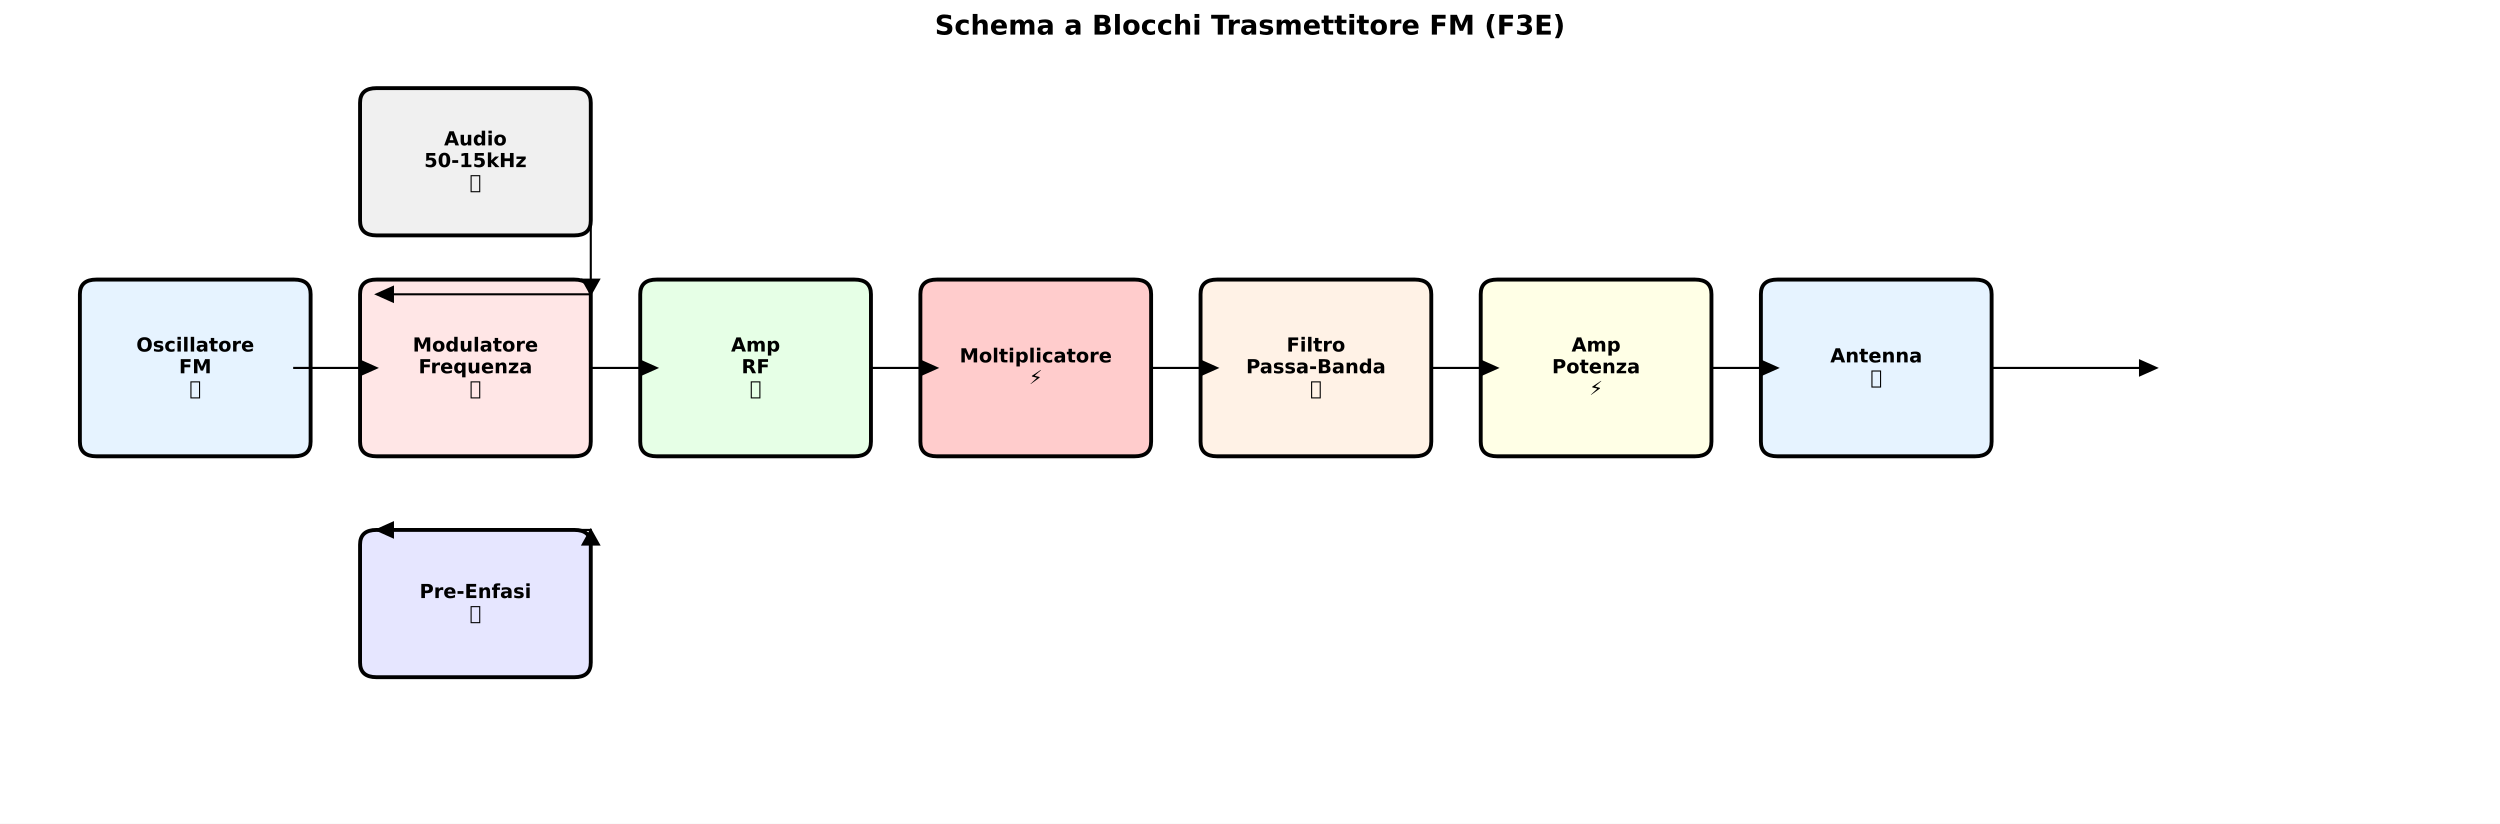
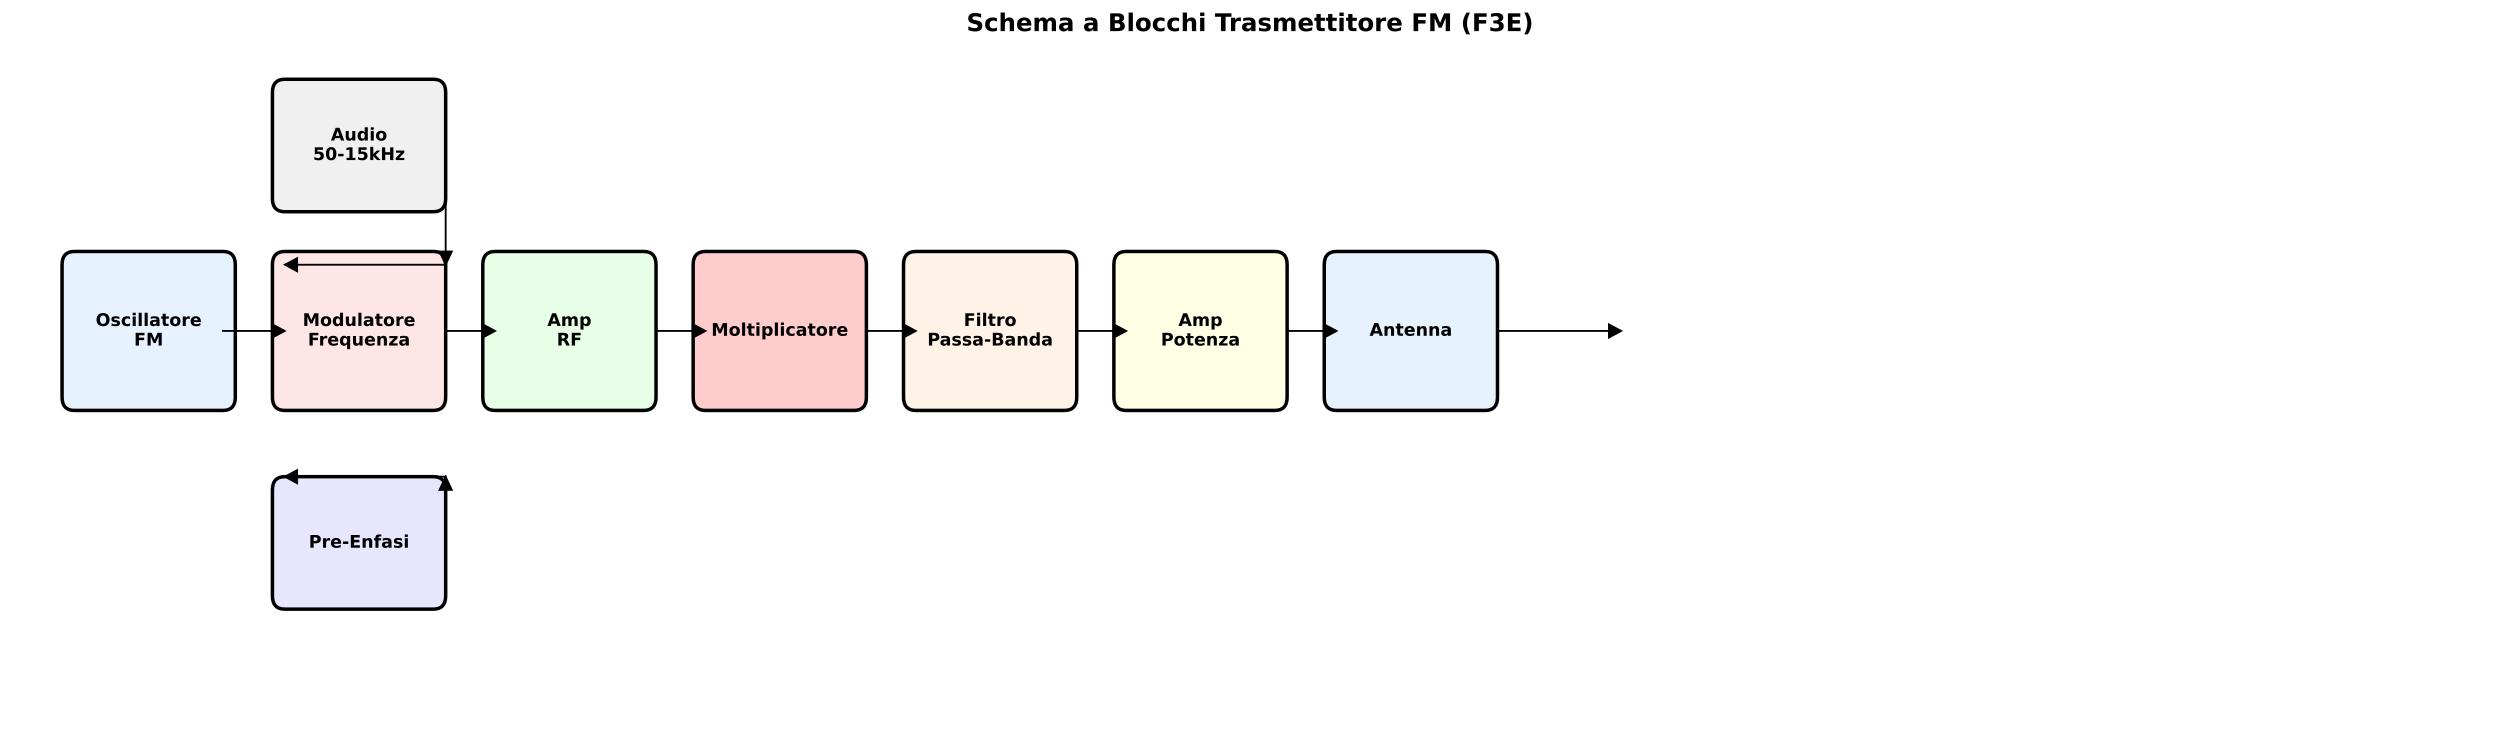
- <svg xmlns="http://www.w3.org/2000/svg" xmlns:xlink="http://www.w3.org/1999/xlink" width="1288.8pt" height="424.638pt" viewBox="0 0 1288.8 424.638" version="1.1">
+ <svg xmlns="http://www.w3.org/2000/svg" xmlns:xlink="http://www.w3.org/1999/xlink" width="1432.8pt" height="424.638pt" viewBox="0 0 1432.8 424.638" version="1.1">
  <defs>
    <style type="text/css">*{stroke-linejoin: round; stroke-linecap: butt}</style>
  </defs>
  <g id="figure_1">
    <g id="patch_1">
-       <path d="M 0 424.638  L 1288.8 424.638  L 1288.8 0  L 0 0  z " style="fill: #ffffff" />
+       <path d="M 0 424.638  L 1432.8 424.638  L 1432.8 0  L 0 0  z " style="fill: #ffffff" />
    </g>
    <g id="axes_1">
      <g id="patch_2">
-         <path d="M 49.68 235.23  L 151.632 235.23  Q 160.128 235.23 160.128 227.638  L 160.128 151.718  Q 160.128 144.126 151.632 144.126  L 49.68 144.126  Q 41.184 144.126 41.184 151.718  L 41.184 227.638  Q 41.184 235.23 49.68 235.23  z " clip-path="url(#pfd928cba92)" style="fill: #e6f3ff; stroke: #000000; stroke-width: 2; stroke-linejoin: miter" />
+         <path d="M 42.66 235.23  L 127.764 235.23  Q 134.856 235.23 134.856 227.638  L 134.856 151.718  Q 134.856 144.126 127.764 144.126  L 42.66 144.126  Q 35.568 144.126 35.568 151.718  L 35.568 227.638  Q 35.568 235.23 42.66 235.23  z " clip-path="url(#p40f483fea5)" style="fill: #e6f3ff; stroke: #000000; stroke-width: 2; stroke-linejoin: miter" />
      </g>
      <g id="patch_3">
-         <path d="M 194.112 235.23  L 296.064 235.23  Q 304.56 235.23 304.56 227.638  L 304.56 151.718  Q 304.56 144.126 296.064 144.126  L 194.112 144.126  Q 185.616 144.126 185.616 151.718  L 185.616 227.638  Q 185.616 235.23 194.112 235.23  z " clip-path="url(#pfd928cba92)" style="fill: #ffe6e6; stroke: #000000; stroke-width: 2; stroke-linejoin: miter" />
+         <path d="M 163.224 235.23  L 248.328 235.23  Q 255.42 235.23 255.42 227.638  L 255.42 151.718  Q 255.42 144.126 248.328 144.126  L 163.224 144.126  Q 156.132 144.126 156.132 151.718  L 156.132 227.638  Q 156.132 235.23 163.224 235.23  z " clip-path="url(#p40f483fea5)" style="fill: #ffe6e6; stroke: #000000; stroke-width: 2; stroke-linejoin: miter" />
      </g>
      <g id="patch_4">
-         <path d="M 338.544 235.23  L 440.496 235.23  Q 448.992 235.23 448.992 227.638  L 448.992 151.718  Q 448.992 144.126 440.496 144.126  L 338.544 144.126  Q 330.048 144.126 330.048 151.718  L 330.048 227.638  Q 330.048 235.23 338.544 235.23  z " clip-path="url(#pfd928cba92)" style="fill: #e6ffe6; stroke: #000000; stroke-width: 2; stroke-linejoin: miter" />
+         <path d="M 283.788 235.23  L 368.892 235.23  Q 375.984 235.23 375.984 227.638  L 375.984 151.718  Q 375.984 144.126 368.892 144.126  L 283.788 144.126  Q 276.696 144.126 276.696 151.718  L 276.696 227.638  Q 276.696 235.23 283.788 235.23  z " clip-path="url(#p40f483fea5)" style="fill: #e6ffe6; stroke: #000000; stroke-width: 2; stroke-linejoin: miter" />
      </g>
      <g id="patch_5">
-         <path d="M 482.976 235.23  L 584.928 235.23  Q 593.424 235.23 593.424 227.638  L 593.424 151.718  Q 593.424 144.126 584.928 144.126  L 482.976 144.126  Q 474.48 144.126 474.48 151.718  L 474.48 227.638  Q 474.48 235.23 482.976 235.23  z " clip-path="url(#pfd928cba92)" style="fill: #ffcccc; stroke: #000000; stroke-width: 2; stroke-linejoin: miter" />
+         <path d="M 404.352 235.23  L 489.456 235.23  Q 496.548 235.23 496.548 227.638  L 496.548 151.718  Q 496.548 144.126 489.456 144.126  L 404.352 144.126  Q 397.26 144.126 397.26 151.718  L 397.26 227.638  Q 397.26 235.23 404.352 235.23  z " clip-path="url(#p40f483fea5)" style="fill: #ffcccc; stroke: #000000; stroke-width: 2; stroke-linejoin: miter" />
      </g>
      <g id="patch_6">
-         <path d="M 627.408 235.23  L 729.36 235.23  Q 737.856 235.23 737.856 227.638  L 737.856 151.718  Q 737.856 144.126 729.36 144.126  L 627.408 144.126  Q 618.912 144.126 618.912 151.718  L 618.912 227.638  Q 618.912 235.23 627.408 235.23  z " clip-path="url(#pfd928cba92)" style="fill: #fff2e6; stroke: #000000; stroke-width: 2; stroke-linejoin: miter" />
+         <path d="M 524.916 235.23  L 610.02 235.23  Q 617.112 235.23 617.112 227.638  L 617.112 151.718  Q 617.112 144.126 610.02 144.126  L 524.916 144.126  Q 517.824 144.126 517.824 151.718  L 517.824 227.638  Q 517.824 235.23 524.916 235.23  z " clip-path="url(#p40f483fea5)" style="fill: #fff2e6; stroke: #000000; stroke-width: 2; stroke-linejoin: miter" />
      </g>
      <g id="patch_7">
-         <path d="M 771.84 235.23  L 873.792 235.23  Q 882.288 235.23 882.288 227.638  L 882.288 151.718  Q 882.288 144.126 873.792 144.126  L 771.84 144.126  Q 763.344 144.126 763.344 151.718  L 763.344 227.638  Q 763.344 235.23 771.84 235.23  z " clip-path="url(#pfd928cba92)" style="fill: #ffffe6; stroke: #000000; stroke-width: 2; stroke-linejoin: miter" />
+         <path d="M 645.48 235.23  L 730.584 235.23  Q 737.676 235.23 737.676 227.638  L 737.676 151.718  Q 737.676 144.126 730.584 144.126  L 645.48 144.126  Q 638.388 144.126 638.388 151.718  L 638.388 227.638  Q 638.388 235.23 645.48 235.23  z " clip-path="url(#p40f483fea5)" style="fill: #ffffe6; stroke: #000000; stroke-width: 2; stroke-linejoin: miter" />
      </g>
      <g id="patch_8">
-         <path d="M 916.272 235.23  L 1018.224 235.23  Q 1026.72 235.23 1026.72 227.638  L 1026.72 151.718  Q 1026.72 144.126 1018.224 144.126  L 916.272 144.126  Q 907.776 144.126 907.776 151.718  L 907.776 227.638  Q 907.776 235.23 916.272 235.23  z " clip-path="url(#pfd928cba92)" style="fill: #e6f3ff; stroke: #000000; stroke-width: 2; stroke-linejoin: miter" />
+         <path d="M 766.044 235.23  L 851.148 235.23  Q 858.24 235.23 858.24 227.638  L 858.24 151.718  Q 858.24 144.126 851.148 144.126  L 766.044 144.126  Q 758.952 144.126 758.952 151.718  L 758.952 227.638  Q 758.952 235.23 766.044 235.23  z " clip-path="url(#p40f483fea5)" style="fill: #e6f3ff; stroke: #000000; stroke-width: 2; stroke-linejoin: miter" />
      </g>
      <g id="patch_9">
-         <path d="M 194.112 121.35  L 296.064 121.35  Q 304.56 121.35 304.56 113.758  L 304.56 53.022  Q 304.56 45.43 296.064 45.43  L 194.112 45.43  Q 185.616 45.43 185.616 53.022  L 185.616 113.758  Q 185.616 121.35 194.112 121.35  z " clip-path="url(#pfd928cba92)" style="fill: #f0f0f0; stroke: #000000; stroke-width: 2; stroke-linejoin: miter" />
+         <path d="M 163.224 121.35  L 248.328 121.35  Q 255.42 121.35 255.42 113.758  L 255.42 53.022  Q 255.42 45.43 248.328 45.43  L 163.224 45.43  Q 156.132 45.43 156.132 53.022  L 156.132 113.758  Q 156.132 121.35 163.224 121.35  z " clip-path="url(#p40f483fea5)" style="fill: #f0f0f0; stroke: #000000; stroke-width: 2; stroke-linejoin: miter" />
      </g>
      <g id="patch_10">
-         <path d="M 194.112 349.11  L 296.064 349.11  Q 304.56 349.11 304.56 341.518  L 304.56 280.782  Q 304.56 273.19 296.064 273.19  L 194.112 273.19  Q 185.616 273.19 185.616 280.782  L 185.616 341.518  Q 185.616 349.11 194.112 349.11  z " clip-path="url(#pfd928cba92)" style="fill: #e6e6ff; stroke: #000000; stroke-width: 2; stroke-linejoin: miter" />
+         <path d="M 163.224 349.11  L 248.328 349.11  Q 255.42 349.11 255.42 341.518  L 255.42 280.782  Q 255.42 273.19 248.328 273.19  L 163.224 273.19  Q 156.132 273.19 156.132 280.782  L 156.132 341.518  Q 156.132 349.11 163.224 349.11  z " clip-path="url(#p40f483fea5)" style="fill: #e6e6ff; stroke: #000000; stroke-width: 2; stroke-linejoin: miter" />
      </g>
      <g id="patch_11">
-         <path d="M 194.112 189.678  L 185.616 193.474  L 185.616 189.716  L 151.632 189.716  L 151.632 189.64  L 185.616 189.64  L 185.616 185.882  z " clip-path="url(#pfd928cba92)" style="stroke: #000000; stroke-linejoin: miter" />
+         <path d="M 163.224 189.678  L 156.132 193.474  L 156.132 189.716  L 127.764 189.716  L 127.764 189.64  L 156.132 189.64  L 156.132 185.882  z " clip-path="url(#p40f483fea5)" style="stroke: #000000; stroke-linejoin: miter" />
      </g>
      <g id="patch_12">
-         <path d="M 338.544 189.678  L 330.048 193.474  L 330.048 189.716  L 304.56 189.716  L 304.56 189.64  L 330.048 189.64  L 330.048 185.882  z " clip-path="url(#pfd928cba92)" style="stroke: #000000; stroke-linejoin: miter" />
+         <path d="M 283.788 189.678  L 276.696 193.474  L 276.696 189.716  L 255.42 189.716  L 255.42 189.64  L 276.696 189.64  L 276.696 185.882  z " clip-path="url(#p40f483fea5)" style="stroke: #000000; stroke-linejoin: miter" />
      </g>
      <g id="patch_13">
-         <path d="M 482.976 189.678  L 474.48 193.474  L 474.48 189.716  L 448.992 189.716  L 448.992 189.64  L 474.48 189.64  L 474.48 185.882  z " clip-path="url(#pfd928cba92)" style="stroke: #000000; stroke-linejoin: miter" />
+         <path d="M 404.352 189.678  L 397.26 193.474  L 397.26 189.716  L 375.984 189.716  L 375.984 189.64  L 397.26 189.64  L 397.26 185.882  z " clip-path="url(#p40f483fea5)" style="stroke: #000000; stroke-linejoin: miter" />
      </g>
      <g id="patch_14">
-         <path d="M 627.408 189.678  L 618.912 193.474  L 618.912 189.716  L 593.424 189.716  L 593.424 189.64  L 618.912 189.64  L 618.912 185.882  z " clip-path="url(#pfd928cba92)" style="stroke: #000000; stroke-linejoin: miter" />
+         <path d="M 524.916 189.678  L 517.824 193.474  L 517.824 189.716  L 496.548 189.716  L 496.548 189.64  L 517.824 189.64  L 517.824 185.882  z " clip-path="url(#p40f483fea5)" style="stroke: #000000; stroke-linejoin: miter" />
      </g>
      <g id="patch_15">
-         <path d="M 771.84 189.678  L 763.344 193.474  L 763.344 189.716  L 737.856 189.716  L 737.856 189.64  L 763.344 189.64  L 763.344 185.882  z " clip-path="url(#pfd928cba92)" style="stroke: #000000; stroke-linejoin: miter" />
+         <path d="M 645.48 189.678  L 638.388 193.474  L 638.388 189.716  L 617.112 189.716  L 617.112 189.64  L 638.388 189.64  L 638.388 185.882  z " clip-path="url(#p40f483fea5)" style="stroke: #000000; stroke-linejoin: miter" />
      </g>
      <g id="patch_16">
-         <path d="M 916.272 189.678  L 907.776 193.474  L 907.776 189.716  L 882.288 189.716  L 882.288 189.64  L 907.776 189.64  L 907.776 185.882  z " clip-path="url(#pfd928cba92)" style="stroke: #000000; stroke-linejoin: miter" />
+         <path d="M 766.044 189.678  L 758.952 193.474  L 758.952 189.716  L 737.676 189.716  L 737.676 189.64  L 758.952 189.64  L 758.952 185.882  z " clip-path="url(#p40f483fea5)" style="stroke: #000000; stroke-linejoin: miter" />
      </g>
      <g id="patch_17">
-         <path d="M 1111.68 189.678  L 1103.184 193.474  L 1103.184 189.716  L 1026.72 189.716  L 1026.72 189.64  L 1103.184 189.64  L 1103.184 185.882  z " clip-path="url(#pfd928cba92)" style="stroke: #000000; stroke-linejoin: miter" />
+         <path d="M 929.16 189.678  L 922.068 193.474  L 922.068 189.716  L 858.24 189.716  L 858.24 189.64  L 922.068 189.64  L 922.068 185.882  z " clip-path="url(#p40f483fea5)" style="stroke: #000000; stroke-linejoin: miter" />
      </g>
      <g id="patch_18">
-         <path d="M 304.56 151.718  L 300.312 144.126  L 304.518 144.126  L 304.518 83.39  L 304.602 83.39  L 304.602 144.126  L 308.808 144.126  z " clip-path="url(#pfd928cba92)" style="stroke: #000000; stroke-linejoin: miter" />
+         <path d="M 255.42 151.718  L 251.874 144.126  L 255.385 144.126  L 255.385 83.39  L 255.455 83.39  L 255.455 144.126  L 258.966 144.126  z " clip-path="url(#p40f483fea5)" style="stroke: #000000; stroke-linejoin: miter" />
      </g>
      <g id="patch_19">
-         <path d="M 194.112 151.718  L 202.608 147.922  L 202.608 151.68  L 304.56 151.68  L 304.56 151.756  L 202.608 151.756  L 202.608 155.514  z " clip-path="url(#pfd928cba92)" style="stroke: #000000; stroke-linejoin: miter" />
+         <path d="M 163.224 151.718  L 170.316 147.922  L 170.316 151.68  L 255.42 151.68  L 255.42 151.756  L 170.316 151.756  L 170.316 155.514  z " clip-path="url(#p40f483fea5)" style="stroke: #000000; stroke-linejoin: miter" />
      </g>
      <g id="patch_20">
-         <path d="M 304.56 273.19  L 308.808 280.782  L 304.602 280.782  L 304.602 311.15  L 304.518 311.15  L 304.518 280.782  L 300.312 280.782  z " clip-path="url(#pfd928cba92)" style="stroke: #000000; stroke-linejoin: miter" />
+         <path d="M 255.42 273.19  L 258.966 280.782  L 255.455 280.782  L 255.455 311.15  L 255.385 311.15  L 255.385 280.782  L 251.874 280.782  z " clip-path="url(#p40f483fea5)" style="stroke: #000000; stroke-linejoin: miter" />
      </g>
      <g id="patch_21">
-         <path d="M 194.112 273.19  L 202.608 269.394  L 202.608 273.152  L 304.56 273.152  L 304.56 273.228  L 202.608 273.228  L 202.608 276.986  z " clip-path="url(#pfd928cba92)" style="stroke: #000000; stroke-linejoin: miter" />
+         <path d="M 163.224 273.19  L 170.316 269.394  L 170.316 273.152  L 255.42 273.152  L 255.42 273.228  L 170.316 273.228  L 170.316 276.986  z " clip-path="url(#p40f483fea5)" style="stroke: #000000; stroke-linejoin: miter" />
      </g>
      <g id="text_1">
-         <g transform="translate(70.26694 181.2394) scale(0.1 -0.1)">
+         <g transform="translate(54.82294 186.8383) scale(0.1 -0.1)">
          <defs>
            <path id="DejaVuSans-Bold-4f" d="M 2719 3878  Q 2169 3878 1866 3472  Q 1563 3066 1563 2328  Q 1563 1594 1866 1187  Q 2169 781 2719 781  Q 3272 781 3575 1187  Q 3878 1594 3878 2328  Q 3878 3066 3575 3472  Q 3272 3878 2719 3878  z M 2719 4750  Q 3844 4750 4481 4106  Q 5119 3463 5119 2328  Q 5119 1197 4481 553  Q 3844 -91 2719 -91  Q 1597 -91 958 553  Q 319 1197 319 2328  Q 319 3463 958 4106  Q 1597 4750 2719 4750  z " transform="scale(0.015625)" />
            <path id="DejaVuSans-Bold-73" d="M 3272 3391  L 3272 2541  Q 2913 2691 2578 2766  Q 2244 2841 1947 2841  Q 1628 2841 1473 2761  Q 1319 2681 1319 2516  Q 1319 2381 1436 2309  Q 1553 2238 1856 2203  L 2053 2175  Q 2913 2066 3209 1816  Q 3506 1566 3506 1031  Q 3506 472 3093 190  Q 2681 -91 1863 -91  Q 1516 -91 1145 -36  Q 775 19 384 128  L 384 978  Q 719 816 1070 734  Q 1422 653 1784 653  Q 2113 653 2278 743  Q 2444 834 2444 1013  Q 2444 1163 2330 1236  Q 2216 1309 1875 1350  L 1678 1375  Q 931 1469 631 1722  Q 331 1975 331 2491  Q 331 3047 712 3315  Q 1094 3584 1881 3584  Q 2191 3584 2531 3537  Q 2872 3491 3272 3391  z " transform="scale(0.015625)" />
            <path id="DejaVuSans-Bold-63" d="M 3366 3391  L 3366 2478  Q 3138 2634 2908 2709  Q 2678 2784 2431 2784  Q 1963 2784 1702 2511  Q 1441 2238 1441 1747  Q 1441 1256 1702 982  Q 1963 709 2431 709  Q 2694 709 2930 787  Q 3166 866 3366 1019  L 3366 103  Q 3103 6 2833 -42  Q 2563 -91 2291 -91  Q 1344 -91 809 395  Q 275 881 275 1747  Q 275 2613 809 3098  Q 1344 3584 2291 3584  Q 2566 3584 2833 3536  Q 3100 3488 3366 3391  z " transform="scale(0.015625)" />
            <path id="DejaVuSans-Bold-69" d="M 538 3500  L 1656 3500  L 1656 0  L 538 0  L 538 3500  z M 538 4863  L 1656 4863  L 1656 3950  L 538 3950  L 538 4863  z " transform="scale(0.015625)" />
            <path id="DejaVuSans-Bold-6c" d="M 538 4863  L 1656 4863  L 1656 0  L 538 0  L 538 4863  z " transform="scale(0.015625)" />
            <path id="DejaVuSans-Bold-61" d="M 2106 1575  Q 1756 1575 1579 1456  Q 1403 1338 1403 1106  Q 1403 894 1545 773  Q 1688 653 1941 653  Q 2256 653 2472 879  Q 2688 1106 2688 1447  L 2688 1575  L 2106 1575  z M 3816 1997  L 3816 0  L 2688 0  L 2688 519  Q 2463 200 2181 54  Q 1900 -91 1497 -91  Q 953 -91 614 226  Q 275 544 275 1050  Q 275 1666 698 1953  Q 1122 2241 2028 2241  L 2688 2241  L 2688 2328  Q 2688 2594 2478 2717  Q 2269 2841 1825 2841  Q 1466 2841 1156 2769  Q 847 2697 581 2553  L 581 3406  Q 941 3494 1303 3539  Q 1666 3584 2028 3584  Q 2975 3584 3395 3211  Q 3816 2838 3816 1997  z " transform="scale(0.015625)" />
            <path id="DejaVuSans-Bold-74" d="M 1759 4494  L 1759 3500  L 2913 3500  L 2913 2700  L 1759 2700  L 1759 1216  Q 1759 972 1856 886  Q 1953 800 2241 800  L 2816 800  L 2816 0  L 1856 0  Q 1194 0 917 276  Q 641 553 641 1216  L 641 2700  L 84 2700  L 84 3500  L 641 3500  L 641 4494  L 1759 4494  z " transform="scale(0.015625)" />
            <path id="DejaVuSans-Bold-6f" d="M 2203 2784  Q 1831 2784 1636 2517  Q 1441 2250 1441 1747  Q 1441 1244 1636 976  Q 1831 709 2203 709  Q 2569 709 2762 976  Q 2956 1244 2956 1747  Q 2956 2250 2762 2517  Q 2569 2784 2203 2784  z M 2203 3584  Q 3106 3584 3614 3096  Q 4122 2609 4122 1747  Q 4122 884 3614 396  Q 3106 -91 2203 -91  Q 1297 -91 786 396  Q 275 884 275 1747  Q 275 2609 786 3096  Q 1297 3584 2203 3584  z " transform="scale(0.015625)" />
            <path id="DejaVuSans-Bold-72" d="M 3138 2547  Q 2991 2616 2845 2648  Q 2700 2681 2553 2681  Q 2122 2681 1889 2404  Q 1656 2128 1656 1613  L 1656 0  L 538 0  L 538 3500  L 1656 3500  L 1656 2925  Q 1872 3269 2151 3426  Q 2431 3584 2822 3584  Q 2878 3584 2943 3579  Q 3009 3575 3134 3559  L 3138 2547  z " transform="scale(0.015625)" />
            <path id="DejaVuSans-Bold-65" d="M 4031 1759  L 4031 1441  L 1416 1441  Q 1456 1047 1700 850  Q 1944 653 2381 653  Q 2734 653 3104 758  Q 3475 863 3866 1075  L 3866 213  Q 3469 63 3072 -14  Q 2675 -91 2278 -91  Q 1328 -91 801 392  Q 275 875 275 1747  Q 275 2603 792 3093  Q 1309 3584 2216 3584  Q 3041 3584 3536 3087  Q 4031 2591 4031 1759  z M 2881 2131  Q 2881 2450 2695 2645  Q 2509 2841 2209 2841  Q 1884 2841 1681 2658  Q 1478 2475 1428 2131  L 2881 2131  z " transform="scale(0.015625)" />
          </defs>
          <use xlink:href="#DejaVuSans-Bold-4f" />
          <use xlink:href="#DejaVuSans-Bold-73" transform="translate(85.00977 0)" />
          <use xlink:href="#DejaVuSans-Bold-63" transform="translate(144.5312 0)" />
          <use xlink:href="#DejaVuSans-Bold-69" transform="translate(203.8086 0)" />
          <use xlink:href="#DejaVuSans-Bold-6c" transform="translate(238.0859 0)" />
          <use xlink:href="#DejaVuSans-Bold-6c" transform="translate(272.3633 0)" />
          <use xlink:href="#DejaVuSans-Bold-61" transform="translate(306.6406 0)" />
          <use xlink:href="#DejaVuSans-Bold-74" transform="translate(374.1211 0)" />
          <use xlink:href="#DejaVuSans-Bold-6f" transform="translate(421.9238 0)" />
          <use xlink:href="#DejaVuSans-Bold-72" transform="translate(490.625 0)" />
          <use xlink:href="#DejaVuSans-Bold-65" transform="translate(539.9414 0)" />
        </g>
-         <g transform="translate(92.26459 192.4372) scale(0.1 -0.1)">
+         <g transform="translate(76.82059 198.0361) scale(0.1 -0.1)">
          <defs>
            <path id="DejaVuSans-Bold-46" d="M 588 4666  L 3834 4666  L 3834 3756  L 1791 3756  L 1791 2888  L 3713 2888  L 3713 1978  L 1791 1978  L 1791 0  L 588 0  L 588 4666  z " transform="scale(0.015625)" />
            <path id="DejaVuSans-Bold-4d" d="M 588 4666  L 2119 4666  L 3181 2169  L 4250 4666  L 5778 4666  L 5778 0  L 4641 0  L 4641 3413  L 3566 897  L 2803 897  L 1728 3413  L 1728 0  L 588 0  L 588 4666  z " transform="scale(0.015625)" />
          </defs>
          <use xlink:href="#DejaVuSans-Bold-46" />
          <use xlink:href="#DejaVuSans-Bold-4d" transform="translate(68.31055 0)" />
        </g>
-         <g transform="translate(97.65522 203.635) scale(0.1 -0.1)">
-           <defs>
-             <path id="DejaVuSans-Bold-1f4e1" d="M 319 -1131  L 319 4513  L 3519 4513  L 3519 -1131  L 319 -1131  z M 678 -775  L 3163 -775  L 3163 4153  L 678 4153  L 678 -775  z " transform="scale(0.015625)" />
-           </defs>
-           <use xlink:href="#DejaVuSans-Bold-1f4e1" />
-         </g>
      </g>
      <g id="text_2">
-         <g transform="translate(212.7685 181.2394) scale(0.1 -0.1)">
+         <g transform="translate(173.4565 186.8383) scale(0.1 -0.1)">
          <defs>
            <path id="DejaVuSans-Bold-64" d="M 2919 2988  L 2919 4863  L 4044 4863  L 4044 0  L 2919 0  L 2919 506  Q 2688 197 2409 53  Q 2131 -91 1766 -91  Q 1119 -91 703 423  Q 288 938 288 1747  Q 288 2556 703 3070  Q 1119 3584 1766 3584  Q 2128 3584 2408 3439  Q 2688 3294 2919 2988  z M 2181 722  Q 2541 722 2730 984  Q 2919 1247 2919 1747  Q 2919 2247 2730 2509  Q 2541 2772 2181 2772  Q 1825 2772 1636 2509  Q 1447 2247 1447 1747  Q 1447 1247 1636 984  Q 1825 722 2181 722  z " transform="scale(0.015625)" />
            <path id="DejaVuSans-Bold-75" d="M 500 1363  L 500 3500  L 1625 3500  L 1625 3150  Q 1625 2866 1622 2436  Q 1619 2006 1619 1863  Q 1619 1441 1641 1255  Q 1663 1069 1716 984  Q 1784 875 1895 815  Q 2006 756 2150 756  Q 2500 756 2700 1025  Q 2900 1294 2900 1772  L 2900 3500  L 4019 3500  L 4019 0  L 2900 0  L 2900 506  Q 2647 200 2364 54  Q 2081 -91 1741 -91  Q 1134 -91 817 281  Q 500 653 500 1363  z " transform="scale(0.015625)" />
          </defs>
          <use xlink:href="#DejaVuSans-Bold-4d" />
          <use xlink:href="#DejaVuSans-Bold-6f" transform="translate(99.51172 0)" />
          <use xlink:href="#DejaVuSans-Bold-64" transform="translate(168.2129 0)" />
          <use xlink:href="#DejaVuSans-Bold-75" transform="translate(239.7949 0)" />
          <use xlink:href="#DejaVuSans-Bold-6c" transform="translate(310.9863 0)" />
          <use xlink:href="#DejaVuSans-Bold-61" transform="translate(345.2637 0)" />
          <use xlink:href="#DejaVuSans-Bold-74" transform="translate(412.7441 0)" />
          <use xlink:href="#DejaVuSans-Bold-6f" transform="translate(460.5469 0)" />
          <use xlink:href="#DejaVuSans-Bold-72" transform="translate(529.248 0)" />
          <use xlink:href="#DejaVuSans-Bold-65" transform="translate(578.5645 0)" />
        </g>
-         <g transform="translate(215.7607 192.4372) scale(0.1 -0.1)">
+         <g transform="translate(176.4487 198.0361) scale(0.1 -0.1)">
          <defs>
            <path id="DejaVuSans-Bold-71" d="M 2181 2772  Q 1825 2772 1636 2509  Q 1447 2247 1447 1747  Q 1447 1247 1636 984  Q 1825 722 2181 722  Q 2541 722 2730 984  Q 2919 1247 2919 1747  Q 2919 2247 2730 2509  Q 2541 2772 2181 2772  z M 2919 506  Q 2688 197 2409 53  Q 2131 -91 1766 -91  Q 1119 -91 703 423  Q 288 938 288 1747  Q 288 2556 703 3067  Q 1119 3578 1766 3578  Q 2131 3578 2409 3434  Q 2688 3291 2919 2981  L 2919 3500  L 4044 3500  L 4044 -1331  L 2919 -1331  L 2919 506  z " transform="scale(0.015625)" />
            <path id="DejaVuSans-Bold-6e" d="M 4056 2131  L 4056 0  L 2931 0  L 2931 347  L 2931 1631  Q 2931 2084 2911 2256  Q 2891 2428 2841 2509  Q 2775 2619 2662 2680  Q 2550 2741 2406 2741  Q 2056 2741 1856 2470  Q 1656 2200 1656 1722  L 1656 0  L 538 0  L 538 3500  L 1656 3500  L 1656 2988  Q 1909 3294 2193 3439  Q 2478 3584 2822 3584  Q 3428 3584 3742 3212  Q 4056 2841 4056 2131  z " transform="scale(0.015625)" />
            <path id="DejaVuSans-Bold-7a" d="M 366 3500  L 3419 3500  L 3419 2719  L 1575 800  L 3419 800  L 3419 0  L 288 0  L 288 781  L 2131 2700  L 366 2700  L 366 3500  z " transform="scale(0.015625)" />
          </defs>
          <use xlink:href="#DejaVuSans-Bold-46" />
          <use xlink:href="#DejaVuSans-Bold-72" transform="translate(61.93555 0)" />
          <use xlink:href="#DejaVuSans-Bold-65" transform="translate(111.252 0)" />
          <use xlink:href="#DejaVuSans-Bold-71" transform="translate(179.0742 0)" />
          <use xlink:href="#DejaVuSans-Bold-75" transform="translate(250.6562 0)" />
          <use xlink:href="#DejaVuSans-Bold-65" transform="translate(321.8477 0)" />
          <use xlink:href="#DejaVuSans-Bold-6e" transform="translate(389.6699 0)" />
          <use xlink:href="#DejaVuSans-Bold-7a" transform="translate(460.8613 0)" />
          <use xlink:href="#DejaVuSans-Bold-61" transform="translate(519.0645 0)" />
        </g>
-         <g transform="translate(242.0872 203.635) scale(0.1 -0.1)">
-           <defs>
-             <path id="DejaVuSans-Bold-1f504" d="M 319 -1131  L 319 4513  L 3519 4513  L 3519 -1131  L 319 -1131  z M 678 -775  L 3163 -775  L 3163 4153  L 678 4153  L 678 -775  z " transform="scale(0.015625)" />
-           </defs>
-           <use xlink:href="#DejaVuSans-Bold-1f504" />
-         </g>
      </g>
      <g id="text_3">
-         <g transform="translate(376.8614 181.2394) scale(0.1 -0.1)">
+         <g transform="translate(313.6814 186.8383) scale(0.1 -0.1)">
          <defs>
            <path id="DejaVuSans-Bold-41" d="M 3419 850  L 1538 850  L 1241 0  L 31 0  L 1759 4666  L 3194 4666  L 4922 0  L 3713 0  L 3419 850  z M 1838 1716  L 3116 1716  L 2478 3572  L 1838 1716  z " transform="scale(0.015625)" />
            <path id="DejaVuSans-Bold-6d" d="M 3781 2919  Q 3994 3244 4286 3414  Q 4578 3584 4928 3584  Q 5531 3584 5847 3212  Q 6163 2841 6163 2131  L 6163 0  L 5038 0  L 5038 1825  Q 5041 1866 5042 1909  Q 5044 1953 5044 2034  Q 5044 2406 4934 2573  Q 4825 2741 4581 2741  Q 4263 2741 4089 2478  Q 3916 2216 3909 1719  L 3909 0  L 2784 0  L 2784 1825  Q 2784 2406 2684 2573  Q 2584 2741 2328 2741  Q 2006 2741 1831 2477  Q 1656 2213 1656 1722  L 1656 0  L 531 0  L 531 3500  L 1656 3500  L 1656 2988  Q 1863 3284 2130 3434  Q 2397 3584 2719 3584  Q 3081 3584 3359 3409  Q 3638 3234 3781 2919  z " transform="scale(0.015625)" />
            <path id="DejaVuSans-Bold-70" d="M 1656 506  L 1656 -1331  L 538 -1331  L 538 3500  L 1656 3500  L 1656 2988  Q 1888 3294 2169 3439  Q 2450 3584 2816 3584  Q 3463 3584 3878 3070  Q 4294 2556 4294 1747  Q 4294 938 3878 423  Q 3463 -91 2816 -91  Q 2450 -91 2169 54  Q 1888 200 1656 506  z M 2400 2772  Q 2041 2772 1848 2508  Q 1656 2244 1656 1747  Q 1656 1250 1848 986  Q 2041 722 2400 722  Q 2759 722 2948 984  Q 3138 1247 3138 1747  Q 3138 2247 2948 2509  Q 2759 2772 2400 2772  z " transform="scale(0.015625)" />
          </defs>
          <use xlink:href="#DejaVuSans-Bold-41" />
          <use xlink:href="#DejaVuSans-Bold-6d" transform="translate(77.39258 0)" />
          <use xlink:href="#DejaVuSans-Bold-70" transform="translate(181.5918 0)" />
        </g>
-         <g transform="translate(382.2544 192.4372) scale(0.1 -0.1)">
+         <g transform="translate(319.0744 198.0361) scale(0.1 -0.1)">
          <defs>
            <path id="DejaVuSans-Bold-52" d="M 2297 2597  Q 2675 2597 2839 2737  Q 3003 2878 3003 3200  Q 3003 3519 2839 3656  Q 2675 3794 2297 3794  L 1791 3794  L 1791 2597  L 2297 2597  z M 1791 1766  L 1791 0  L 588 0  L 588 4666  L 2425 4666  Q 3347 4666 3776 4356  Q 4206 4047 4206 3378  Q 4206 2916 3982 2619  Q 3759 2322 3309 2181  Q 3556 2125 3751 1926  Q 3947 1728 4147 1325  L 4800 0  L 3519 0  L 2950 1159  Q 2778 1509 2601 1637  Q 2425 1766 2131 1766  L 1791 1766  z " transform="scale(0.015625)" />
          </defs>
          <use xlink:href="#DejaVuSans-Bold-52" />
          <use xlink:href="#DejaVuSans-Bold-46" transform="translate(77.00195 0)" />
        </g>
-         <g transform="translate(386.5192 203.635) scale(0.1 -0.1)">
-           <defs>
-             <path id="DejaVuSans-Bold-1f4c8" d="M 319 -1131  L 319 4513  L 3519 4513  L 3519 -1131  L 319 -1131  z M 678 -775  L 3163 -775  L 3163 4153  L 678 4153  L 678 -775  z " transform="scale(0.015625)" />
-           </defs>
-           <use xlink:href="#DejaVuSans-Bold-1f4c8" />
-         </g>
      </g>
      <g id="text_4">
-         <g transform="translate(494.6957 186.8383) scale(0.1 -0.1)">
+         <g transform="translate(407.6477 192.4372) scale(0.1 -0.1)">
          <use xlink:href="#DejaVuSans-Bold-4d" />
          <use xlink:href="#DejaVuSans-Bold-6f" transform="translate(99.51172 0)" />
          <use xlink:href="#DejaVuSans-Bold-6c" transform="translate(168.2129 0)" />
          <use xlink:href="#DejaVuSans-Bold-74" transform="translate(202.4902 0)" />
          <use xlink:href="#DejaVuSans-Bold-69" transform="translate(250.293 0)" />
          <use xlink:href="#DejaVuSans-Bold-70" transform="translate(284.5703 0)" />
          <use xlink:href="#DejaVuSans-Bold-6c" transform="translate(356.1523 0)" />
          <use xlink:href="#DejaVuSans-Bold-69" transform="translate(390.4297 0)" />
          <use xlink:href="#DejaVuSans-Bold-63" transform="translate(424.707 0)" />
          <use xlink:href="#DejaVuSans-Bold-61" transform="translate(483.9844 0)" />
          <use xlink:href="#DejaVuSans-Bold-74" transform="translate(551.4648 0)" />
          <use xlink:href="#DejaVuSans-Bold-6f" transform="translate(599.2676 0)" />
          <use xlink:href="#DejaVuSans-Bold-72" transform="translate(667.9688 0)" />
          <use xlink:href="#DejaVuSans-Bold-65" transform="translate(717.2852 0)" />
        </g>
-         <g transform="translate(530.4411 198.0361) scale(0.1 -0.1)">
-           <defs>
-             <path id="DejaVuSans-Bold-26a1" d="M 3853 4675  L 3897 4675  L 3963 4609  L 3963 4588  L 2006 2894  Q 2006 2672 2291 2672  Q 3500 2413 3500 2369  L 3522 2147  L 575 13  L 531 78  L 531 100  Q 2553 1972 2553 2013  Q 2553 2234 2181 2234  Q 1041 2466 991 2519  L 969 2741  L 3853 4675  z " transform="scale(0.015625)" />
-           </defs>
-           <use xlink:href="#DejaVuSans-Bold-26a1" />
-         </g>
      </g>
      <g id="text_5">
-         <g transform="translate(663.2496 181.2394) scale(0.1 -0.1)">
+         <g transform="translate(552.3336 186.8383) scale(0.1 -0.1)">
          <use xlink:href="#DejaVuSans-Bold-46" />
          <use xlink:href="#DejaVuSans-Bold-69" transform="translate(68.31055 0)" />
          <use xlink:href="#DejaVuSans-Bold-6c" transform="translate(102.5879 0)" />
          <use xlink:href="#DejaVuSans-Bold-74" transform="translate(136.8652 0)" />
          <use xlink:href="#DejaVuSans-Bold-72" transform="translate(184.668 0)" />
          <use xlink:href="#DejaVuSans-Bold-6f" transform="translate(233.9844 0)" />
        </g>
-         <g transform="translate(642.3777 192.4372) scale(0.1 -0.1)">
+         <g transform="translate(531.4618 198.0361) scale(0.1 -0.1)">
          <defs>
            <path id="DejaVuSans-Bold-50" d="M 588 4666  L 2584 4666  Q 3475 4666 3951 4270  Q 4428 3875 4428 3144  Q 4428 2409 3951 2014  Q 3475 1619 2584 1619  L 1791 1619  L 1791 0  L 588 0  L 588 4666  z M 1791 3794  L 1791 2491  L 2456 2491  Q 2806 2491 2997 2661  Q 3188 2831 3188 3144  Q 3188 3456 2997 3625  Q 2806 3794 2456 3794  L 1791 3794  z " transform="scale(0.015625)" />
            <path id="DejaVuSans-Bold-2d" d="M 347 2297  L 2309 2297  L 2309 1388  L 347 1388  L 347 2297  z " transform="scale(0.015625)" />
            <path id="DejaVuSans-Bold-42" d="M 2456 2859  Q 2741 2859 2887 2984  Q 3034 3109 3034 3353  Q 3034 3594 2887 3720  Q 2741 3847 2456 3847  L 1791 3847  L 1791 2859  L 2456 2859  z M 2497 819  Q 2859 819 3042 972  Q 3225 1125 3225 1434  Q 3225 1738 3044 1889  Q 2863 2041 2497 2041  L 1791 2041  L 1791 819  L 2497 819  z M 3616 2497  Q 4003 2384 4215 2081  Q 4428 1778 4428 1338  Q 4428 663 3972 331  Q 3516 0 2584 0  L 588 0  L 588 4666  L 2394 4666  Q 3366 4666 3802 4372  Q 4238 4078 4238 3431  Q 4238 3091 4078 2852  Q 3919 2613 3616 2497  z " transform="scale(0.015625)" />
          </defs>
          <use xlink:href="#DejaVuSans-Bold-50" />
          <use xlink:href="#DejaVuSans-Bold-61" transform="translate(70.66602 0)" />
          <use xlink:href="#DejaVuSans-Bold-73" transform="translate(138.1465 0)" />
          <use xlink:href="#DejaVuSans-Bold-73" transform="translate(197.668 0)" />
          <use xlink:href="#DejaVuSans-Bold-61" transform="translate(257.1895 0)" />
          <use xlink:href="#DejaVuSans-Bold-2d" transform="translate(324.6699 0)" />
          <use xlink:href="#DejaVuSans-Bold-42" transform="translate(366.1738 0)" />
          <use xlink:href="#DejaVuSans-Bold-61" transform="translate(442.3945 0)" />
          <use xlink:href="#DejaVuSans-Bold-6e" transform="translate(509.875 0)" />
          <use xlink:href="#DejaVuSans-Bold-64" transform="translate(581.0664 0)" />
          <use xlink:href="#DejaVuSans-Bold-61" transform="translate(652.6484 0)" />
        </g>
-         <g transform="translate(675.3832 203.635) scale(0.1 -0.1)">
-           <defs>
-             <path id="DejaVuSans-Bold-1f3af" d="M 319 -1131  L 319 4513  L 3519 4513  L 3519 -1131  L 319 -1131  z M 678 -775  L 3163 -775  L 3163 4153  L 678 4153  L 678 -775  z " transform="scale(0.015625)" />
-           </defs>
-           <use xlink:href="#DejaVuSans-Bold-1f3af" />
-         </g>
      </g>
      <g id="text_6">
-         <g transform="translate(810.1574 181.2394) scale(0.1 -0.1)">
+         <g transform="translate(675.3734 186.8383) scale(0.1 -0.1)">
          <use xlink:href="#DejaVuSans-Bold-41" />
          <use xlink:href="#DejaVuSans-Bold-6d" transform="translate(77.39258 0)" />
          <use xlink:href="#DejaVuSans-Bold-70" transform="translate(181.5918 0)" />
        </g>
-         <g transform="translate(800.091 192.4372) scale(0.1 -0.1)">
+         <g transform="translate(665.307 198.0361) scale(0.1 -0.1)">
          <use xlink:href="#DejaVuSans-Bold-50" />
          <use xlink:href="#DejaVuSans-Bold-6f" transform="translate(73.29102 0)" />
          <use xlink:href="#DejaVuSans-Bold-74" transform="translate(141.9922 0)" />
          <use xlink:href="#DejaVuSans-Bold-65" transform="translate(189.7949 0)" />
          <use xlink:href="#DejaVuSans-Bold-6e" transform="translate(257.6172 0)" />
          <use xlink:href="#DejaVuSans-Bold-7a" transform="translate(328.8086 0)" />
          <use xlink:href="#DejaVuSans-Bold-61" transform="translate(387.0117 0)" />
        </g>
-         <g transform="translate(819.3051 203.635) scale(0.1 -0.1)">
-           <use xlink:href="#DejaVuSans-Bold-26a1" />
-         </g>
      </g>
      <g id="text_7">
-         <g transform="translate(943.5449 186.8383) scale(0.1 -0.1)">
+         <g transform="translate(784.8929 192.4372) scale(0.1 -0.1)">
          <use xlink:href="#DejaVuSans-Bold-41" />
          <use xlink:href="#DejaVuSans-Bold-6e" transform="translate(77.39258 0)" />
          <use xlink:href="#DejaVuSans-Bold-74" transform="translate(148.584 0)" />
          <use xlink:href="#DejaVuSans-Bold-65" transform="translate(196.3867 0)" />
          <use xlink:href="#DejaVuSans-Bold-6e" transform="translate(264.209 0)" />
          <use xlink:href="#DejaVuSans-Bold-6e" transform="translate(335.4004 0)" />
          <use xlink:href="#DejaVuSans-Bold-61" transform="translate(406.5918 0)" />
        </g>
-         <g transform="translate(964.2472 198.0361) scale(0.1 -0.1)">
-           <use xlink:href="#DejaVuSans-Bold-1f4e1" />
-         </g>
      </g>
      <g id="text_8">
-         <g transform="translate(228.931 74.95137) scale(0.1 -0.1)">
+         <g transform="translate(189.619 80.55028) scale(0.1 -0.1)">
          <use xlink:href="#DejaVuSans-Bold-41" />
          <use xlink:href="#DejaVuSans-Bold-75" transform="translate(77.39258 0)" />
          <use xlink:href="#DejaVuSans-Bold-64" transform="translate(148.584 0)" />
          <use xlink:href="#DejaVuSans-Bold-69" transform="translate(220.166 0)" />
          <use xlink:href="#DejaVuSans-Bold-6f" transform="translate(254.4434 0)" />
        </g>
-         <g transform="translate(218.6778 86.14919) scale(0.1 -0.1)">
+         <g transform="translate(179.3658 91.74809) scale(0.1 -0.1)">
          <defs>
            <path id="DejaVuSans-Bold-35" d="M 678 4666  L 3669 4666  L 3669 3781  L 1638 3781  L 1638 3059  Q 1775 3097 1914 3117  Q 2053 3138 2203 3138  Q 3056 3138 3531 2711  Q 4006 2284 4006 1522  Q 4006 766 3489 337  Q 2972 -91 2053 -91  Q 1656 -91 1267 -14  Q 878 63 494 219  L 494 1166  Q 875 947 1217 837  Q 1559 728 1863 728  Q 2300 728 2551 942  Q 2803 1156 2803 1522  Q 2803 1891 2551 2103  Q 2300 2316 1863 2316  Q 1603 2316 1309 2248  Q 1016 2181 678 2041  L 678 4666  z " transform="scale(0.015625)" />
            <path id="DejaVuSans-Bold-30" d="M 2944 2338  Q 2944 3213 2780 3570  Q 2616 3928 2228 3928  Q 1841 3928 1675 3570  Q 1509 3213 1509 2338  Q 1509 1453 1675 1090  Q 1841 728 2228 728  Q 2613 728 2778 1090  Q 2944 1453 2944 2338  z M 4147 2328  Q 4147 1169 3647 539  Q 3147 -91 2228 -91  Q 1306 -91 806 539  Q 306 1169 306 2328  Q 306 3491 806 4120  Q 1306 4750 2228 4750  Q 3147 4750 3647 4120  Q 4147 3491 4147 2328  z " transform="scale(0.015625)" />
            <path id="DejaVuSans-Bold-31" d="M 750 831  L 1813 831  L 1813 3847  L 722 3622  L 722 4441  L 1806 4666  L 2950 4666  L 2950 831  L 4013 831  L 4013 0  L 750 0  L 750 831  z " transform="scale(0.015625)" />
            <path id="DejaVuSans-Bold-6b" d="M 538 4863  L 1656 4863  L 1656 2216  L 2944 3500  L 4244 3500  L 2534 1894  L 4378 0  L 3022 0  L 1656 1459  L 1656 0  L 538 0  L 538 4863  z " transform="scale(0.015625)" />
            <path id="DejaVuSans-Bold-48" d="M 588 4666  L 1791 4666  L 1791 2888  L 3566 2888  L 3566 4666  L 4769 4666  L 4769 0  L 3566 0  L 3566 1978  L 1791 1978  L 1791 0  L 588 0  L 588 4666  z " transform="scale(0.015625)" />
          </defs>
          <use xlink:href="#DejaVuSans-Bold-35" />
          <use xlink:href="#DejaVuSans-Bold-30" transform="translate(69.58008 0)" />
          <use xlink:href="#DejaVuSans-Bold-2d" transform="translate(139.1602 0)" />
          <use xlink:href="#DejaVuSans-Bold-31" transform="translate(180.6641 0)" />
          <use xlink:href="#DejaVuSans-Bold-35" transform="translate(250.2441 0)" />
          <use xlink:href="#DejaVuSans-Bold-6b" transform="translate(319.8242 0)" />
          <use xlink:href="#DejaVuSans-Bold-48" transform="translate(386.3281 0)" />
          <use xlink:href="#DejaVuSans-Bold-7a" transform="translate(470.0195 0)" />
        </g>
-         <g transform="translate(242.0872 97.347) scale(0.1 -0.1)">
-           <defs>
-             <path id="DejaVuSans-Bold-1f3b5" d="M 319 -1131  L 319 4513  L 3519 4513  L 3519 -1131  L 319 -1131  z M 678 -775  L 3163 -775  L 3163 4153  L 678 4153  L 678 -775  z " transform="scale(0.015625)" />
-           </defs>
-           <use xlink:href="#DejaVuSans-Bold-1f3b5" />
-         </g>
      </g>
      <g id="text_9">
-         <g transform="translate(216.2771 308.3103) scale(0.1 -0.1)">
+         <g transform="translate(176.9651 313.9092) scale(0.1 -0.1)">
          <defs>
            <path id="DejaVuSans-Bold-45" d="M 588 4666  L 3834 4666  L 3834 3756  L 1791 3756  L 1791 2888  L 3713 2888  L 3713 1978  L 1791 1978  L 1791 909  L 3903 909  L 3903 0  L 588 0  L 588 4666  z " transform="scale(0.015625)" />
            <path id="DejaVuSans-Bold-66" d="M 2841 4863  L 2841 4128  L 2222 4128  Q 1984 4128 1890 4042  Q 1797 3956 1797 3744  L 1797 3500  L 2753 3500  L 2753 2700  L 1797 2700  L 1797 0  L 678 0  L 678 2700  L 122 2700  L 122 3500  L 678 3500  L 678 3744  Q 678 4316 997 4589  Q 1316 4863 1984 4863  L 2841 4863  z " transform="scale(0.015625)" />
          </defs>
          <use xlink:href="#DejaVuSans-Bold-50" />
          <use xlink:href="#DejaVuSans-Bold-72" transform="translate(73.29102 0)" />
          <use xlink:href="#DejaVuSans-Bold-65" transform="translate(122.6074 0)" />
          <use xlink:href="#DejaVuSans-Bold-2d" transform="translate(190.4297 0)" />
          <use xlink:href="#DejaVuSans-Bold-45" transform="translate(231.9336 0)" />
          <use xlink:href="#DejaVuSans-Bold-6e" transform="translate(300.2441 0)" />
          <use xlink:href="#DejaVuSans-Bold-66" transform="translate(371.4355 0)" />
          <use xlink:href="#DejaVuSans-Bold-61" transform="translate(414.9414 0)" />
          <use xlink:href="#DejaVuSans-Bold-73" transform="translate(482.4219 0)" />
          <use xlink:href="#DejaVuSans-Bold-69" transform="translate(541.9434 0)" />
        </g>
-         <g transform="translate(242.0872 319.5081) scale(0.1 -0.1)">
-           <defs>
-             <path id="DejaVuSans-Bold-1f39b" d="M 319 -1131  L 319 4513  L 3519 4513  L 3519 -1131  L 319 -1131  z M 678 -775  L 3163 -775  L 3163 4153  L 678 4153  L 678 -775  z " transform="scale(0.015625)" />
-             <path id="DejaVuSans-Bold-fe0f" transform="scale(0.015625)" />
-           </defs>
-           <use xlink:href="#DejaVuSans-Bold-1f39b" />
-           <use xlink:href="#DejaVuSans-Bold-fe0f" transform="translate(60.00977 0)" />
-         </g>
      </g>
      <g id="text_10">
-         <g transform="translate(481.9092 17.83781) scale(0.14 -0.14)">
+         <g transform="translate(553.9092 17.83781) scale(0.14 -0.14)">
          <defs>
            <path id="DejaVuSans-Bold-53" d="M 3834 4519  L 3834 3531  Q 3450 3703 3084 3790  Q 2719 3878 2394 3878  Q 1963 3878 1756 3759  Q 1550 3641 1550 3391  Q 1550 3203 1689 3098  Q 1828 2994 2194 2919  L 2706 2816  Q 3484 2659 3812 2340  Q 4141 2022 4141 1434  Q 4141 663 3683 286  Q 3225 -91 2284 -91  Q 1841 -91 1394 -6  Q 947 78 500 244  L 500 1259  Q 947 1022 1364 901  Q 1781 781 2169 781  Q 2563 781 2772 912  Q 2981 1044 2981 1288  Q 2981 1506 2839 1625  Q 2697 1744 2272 1838  L 1806 1941  Q 1106 2091 782 2419  Q 459 2747 459 3303  Q 459 4000 909 4375  Q 1359 4750 2203 4750  Q 2588 4750 2994 4692  Q 3400 4634 3834 4519  z " transform="scale(0.015625)" />
            <path id="DejaVuSans-Bold-68" d="M 4056 2131  L 4056 0  L 2931 0  L 2931 347  L 2931 1625  Q 2931 2084 2911 2256  Q 2891 2428 2841 2509  Q 2775 2619 2662 2680  Q 2550 2741 2406 2741  Q 2056 2741 1856 2470  Q 1656 2200 1656 1722  L 1656 0  L 538 0  L 538 4863  L 1656 4863  L 1656 2988  Q 1909 3294 2193 3439  Q 2478 3584 2822 3584  Q 3428 3584 3742 3212  Q 4056 2841 4056 2131  z " transform="scale(0.015625)" />
            <path id="DejaVuSans-Bold-20" transform="scale(0.015625)" />
            <path id="DejaVuSans-Bold-54" d="M 31 4666  L 4331 4666  L 4331 3756  L 2784 3756  L 2784 0  L 1581 0  L 1581 3756  L 31 3756  L 31 4666  z " transform="scale(0.015625)" />
            <path id="DejaVuSans-Bold-28" d="M 2413 -844  L 1484 -844  Q 1006 -72 778 623  Q 550 1319 550 2003  Q 550 2688 779 3389  Q 1009 4091 1484 4856  L 2413 4856  Q 2013 4116 1813 3408  Q 1613 2700 1613 2009  Q 1613 1319 1811 609  Q 2009 -100 2413 -844  z " transform="scale(0.015625)" />
            <path id="DejaVuSans-Bold-33" d="M 2981 2516  Q 3453 2394 3698 2092  Q 3944 1791 3944 1325  Q 3944 631 3412 270  Q 2881 -91 1863 -91  Q 1503 -91 1142 -33  Q 781 25 428 141  L 428 1069  Q 766 900 1098 814  Q 1431 728 1753 728  Q 2231 728 2486 893  Q 2741 1059 2741 1369  Q 2741 1688 2480 1852  Q 2219 2016 1709 2016  L 1228 2016  L 1228 2791  L 1734 2791  Q 2188 2791 2409 2933  Q 2631 3075 2631 3366  Q 2631 3634 2415 3781  Q 2200 3928 1806 3928  Q 1516 3928 1219 3862  Q 922 3797 628 3669  L 628 4550  Q 984 4650 1334 4700  Q 1684 4750 2022 4750  Q 2931 4750 3382 4451  Q 3834 4153 3834 3553  Q 3834 3144 3618 2883  Q 3403 2622 2981 2516  z " transform="scale(0.015625)" />
            <path id="DejaVuSans-Bold-29" d="M 513 -844  Q 913 -100 1113 609  Q 1313 1319 1313 2009  Q 1313 2700 1113 3408  Q 913 4116 513 4856  L 1441 4856  Q 1916 4091 2145 3389  Q 2375 2688 2375 2003  Q 2375 1319 2147 623  Q 1919 -72 1441 -844  L 513 -844  z " transform="scale(0.015625)" />
          </defs>
          <use xlink:href="#DejaVuSans-Bold-53" />
          <use xlink:href="#DejaVuSans-Bold-63" transform="translate(72.02148 0)" />
          <use xlink:href="#DejaVuSans-Bold-68" transform="translate(131.2988 0)" />
          <use xlink:href="#DejaVuSans-Bold-65" transform="translate(202.4902 0)" />
          <use xlink:href="#DejaVuSans-Bold-6d" transform="translate(270.3125 0)" />
          <use xlink:href="#DejaVuSans-Bold-61" transform="translate(374.5117 0)" />
          <use xlink:href="#DejaVuSans-Bold-20" transform="translate(441.9922 0)" />
          <use xlink:href="#DejaVuSans-Bold-61" transform="translate(476.8066 0)" />
          <use xlink:href="#DejaVuSans-Bold-20" transform="translate(544.2871 0)" />
          <use xlink:href="#DejaVuSans-Bold-42" transform="translate(579.1016 0)" />
          <use xlink:href="#DejaVuSans-Bold-6c" transform="translate(655.3223 0)" />
          <use xlink:href="#DejaVuSans-Bold-6f" transform="translate(689.5996 0)" />
          <use xlink:href="#DejaVuSans-Bold-63" transform="translate(758.3008 0)" />
          <use xlink:href="#DejaVuSans-Bold-63" transform="translate(817.5781 0)" />
          <use xlink:href="#DejaVuSans-Bold-68" transform="translate(876.8555 0)" />
          <use xlink:href="#DejaVuSans-Bold-69" transform="translate(948.0469 0)" />
          <use xlink:href="#DejaVuSans-Bold-20" transform="translate(982.3242 0)" />
          <use xlink:href="#DejaVuSans-Bold-54" transform="translate(1017.139 0)" />
          <use xlink:href="#DejaVuSans-Bold-72" transform="translate(1074.352 0)" />
          <use xlink:href="#DejaVuSans-Bold-61" transform="translate(1123.668 0)" />
          <use xlink:href="#DejaVuSans-Bold-73" transform="translate(1191.148 0)" />
          <use xlink:href="#DejaVuSans-Bold-6d" transform="translate(1250.67 0)" />
          <use xlink:href="#DejaVuSans-Bold-65" transform="translate(1354.869 0)" />
          <use xlink:href="#DejaVuSans-Bold-74" transform="translate(1422.691 0)" />
          <use xlink:href="#DejaVuSans-Bold-74" transform="translate(1470.494 0)" />
          <use xlink:href="#DejaVuSans-Bold-69" transform="translate(1518.297 0)" />
          <use xlink:href="#DejaVuSans-Bold-74" transform="translate(1552.574 0)" />
          <use xlink:href="#DejaVuSans-Bold-6f" transform="translate(1600.377 0)" />
          <use xlink:href="#DejaVuSans-Bold-72" transform="translate(1669.078 0)" />
          <use xlink:href="#DejaVuSans-Bold-65" transform="translate(1718.395 0)" />
          <use xlink:href="#DejaVuSans-Bold-20" transform="translate(1786.217 0)" />
          <use xlink:href="#DejaVuSans-Bold-46" transform="translate(1821.031 0)" />
          <use xlink:href="#DejaVuSans-Bold-4d" transform="translate(1889.342 0)" />
          <use xlink:href="#DejaVuSans-Bold-20" transform="translate(1988.854 0)" />
          <use xlink:href="#DejaVuSans-Bold-28" transform="translate(2023.668 0)" />
          <use xlink:href="#DejaVuSans-Bold-46" transform="translate(2069.371 0)" />
          <use xlink:href="#DejaVuSans-Bold-33" transform="translate(2137.682 0)" />
          <use xlink:href="#DejaVuSans-Bold-45" transform="translate(2207.262 0)" />
          <use xlink:href="#DejaVuSans-Bold-29" transform="translate(2275.572 0)" />
        </g>
      </g>
    </g>
  </g>
  <defs>
-     <clipPath id="pfd928cba92">
-       <rect x="7.2" y="37.838" width="1274.4" height="379.6" />
+     <clipPath id="p40f483fea5">
+       <rect x="7.2" y="37.838" width="1418.4" height="379.6" />
    </clipPath>
  </defs>
</svg>
